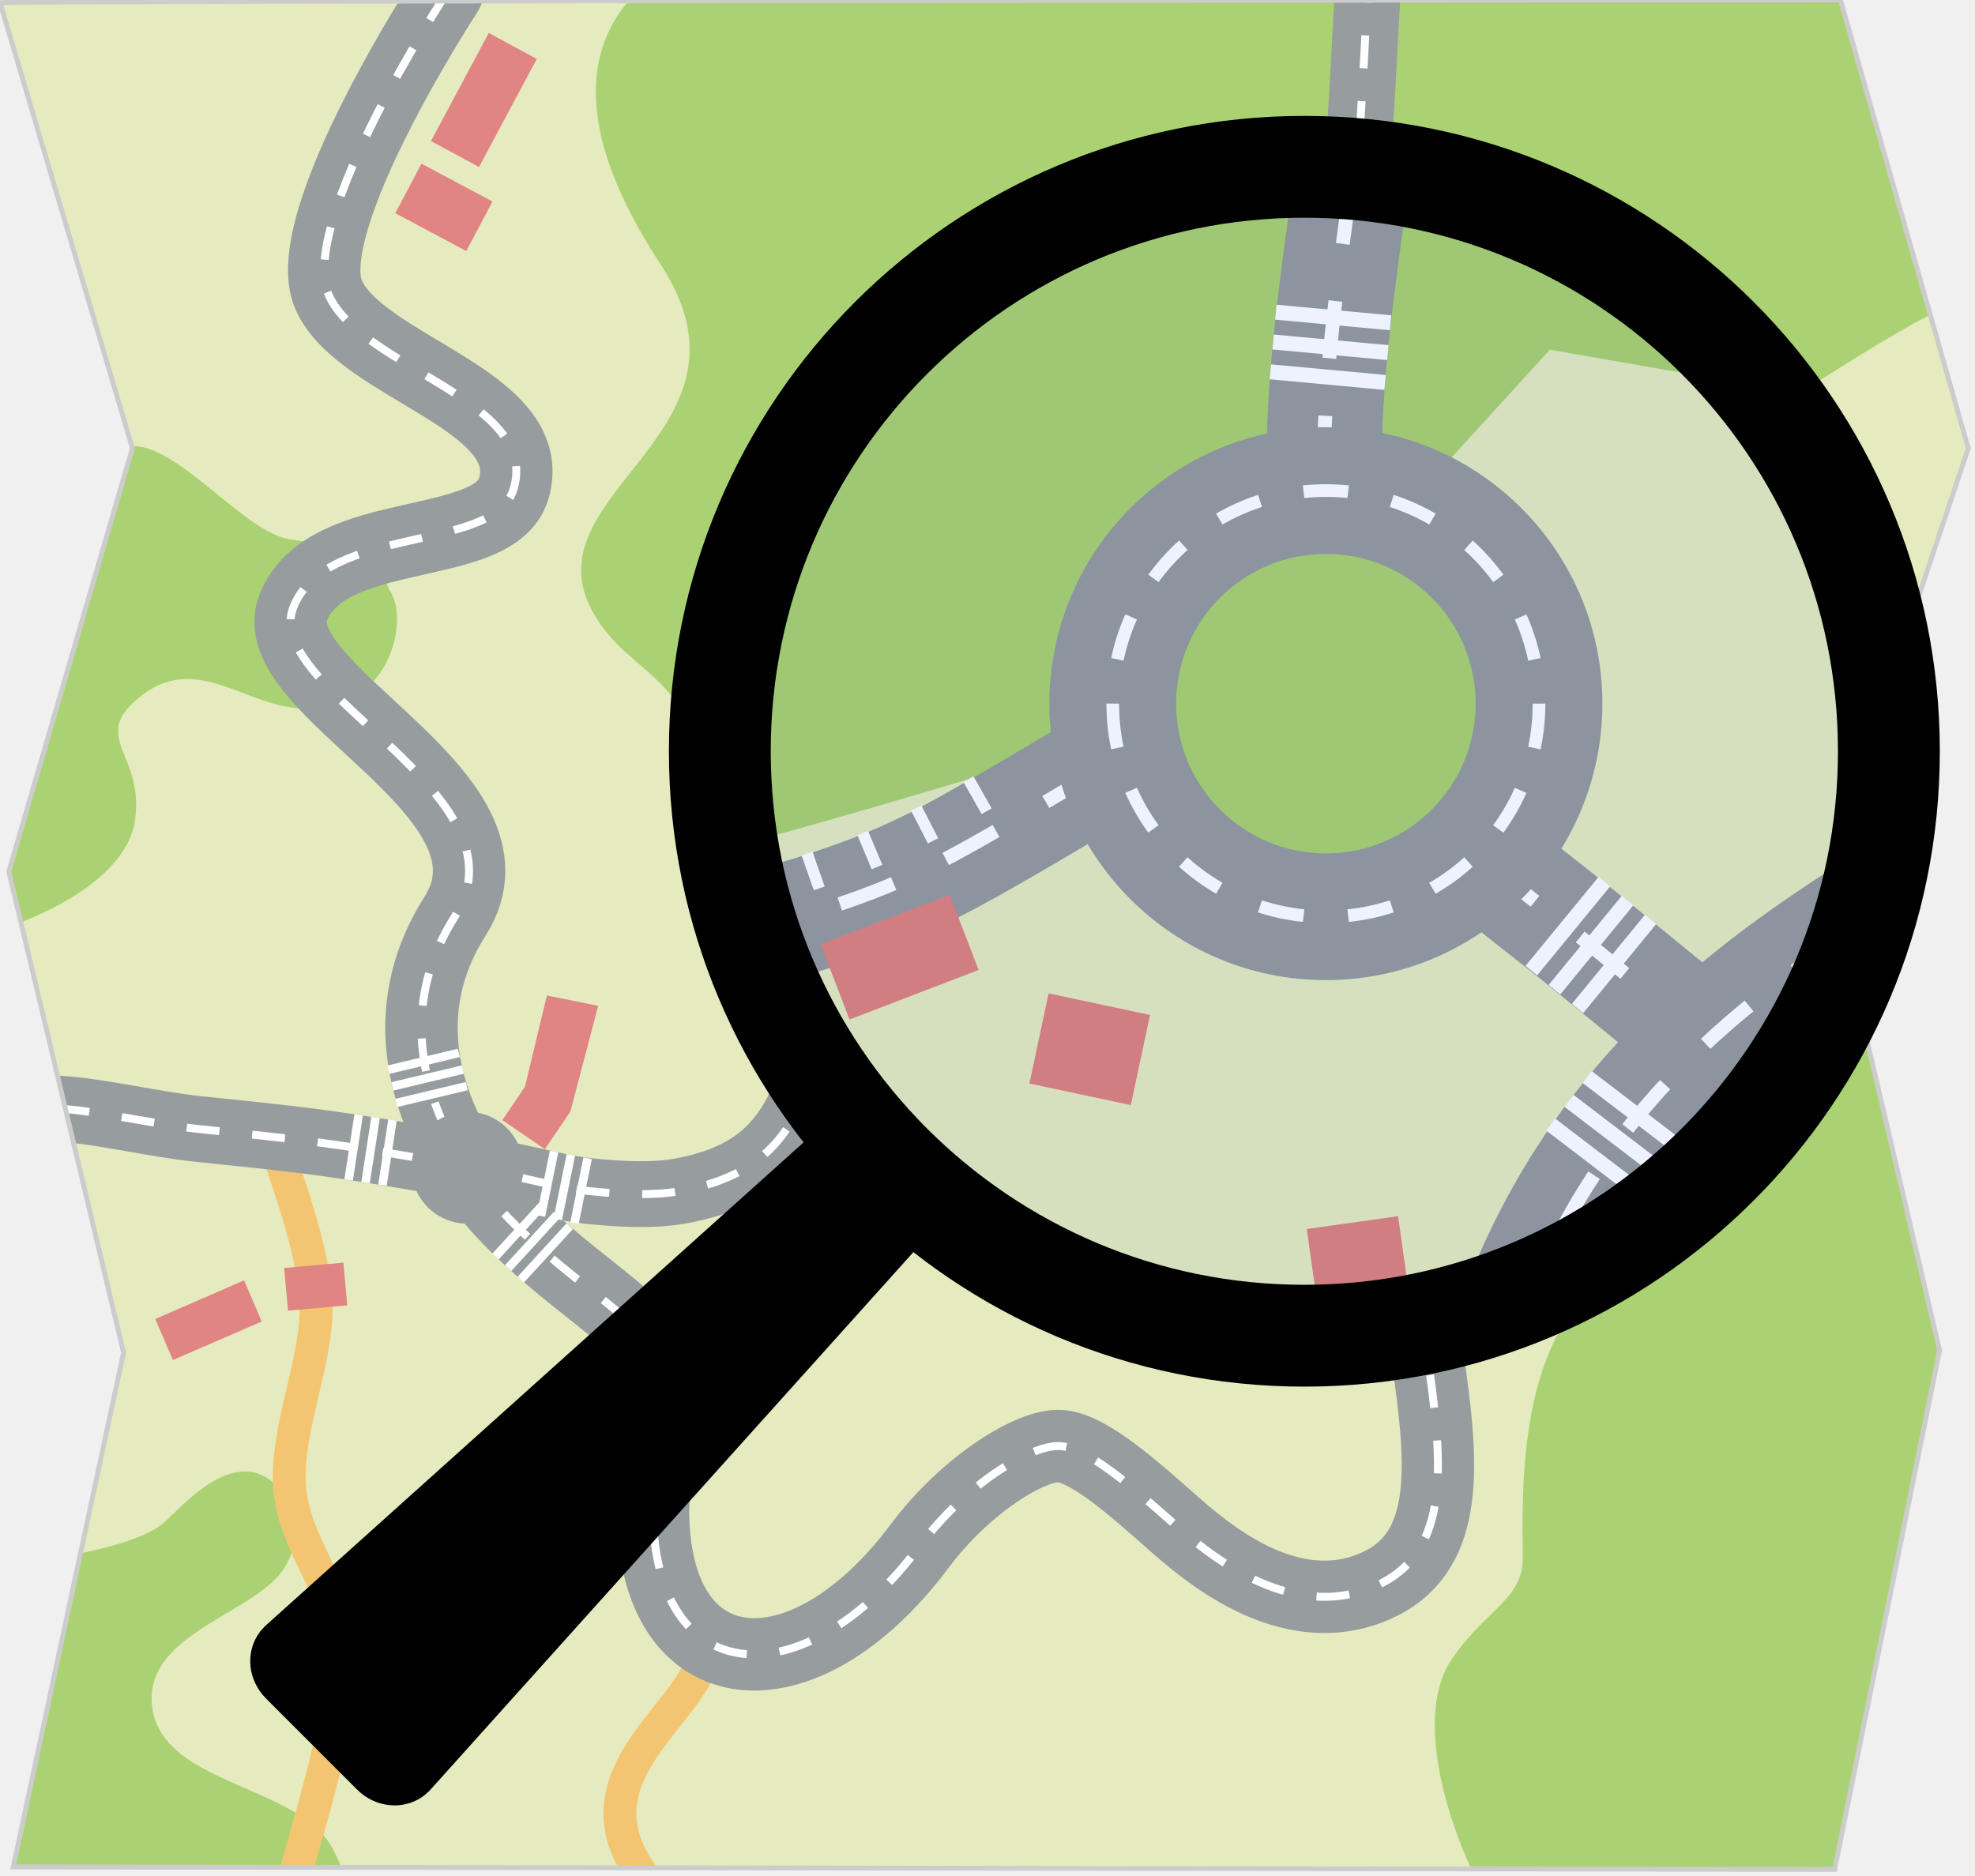
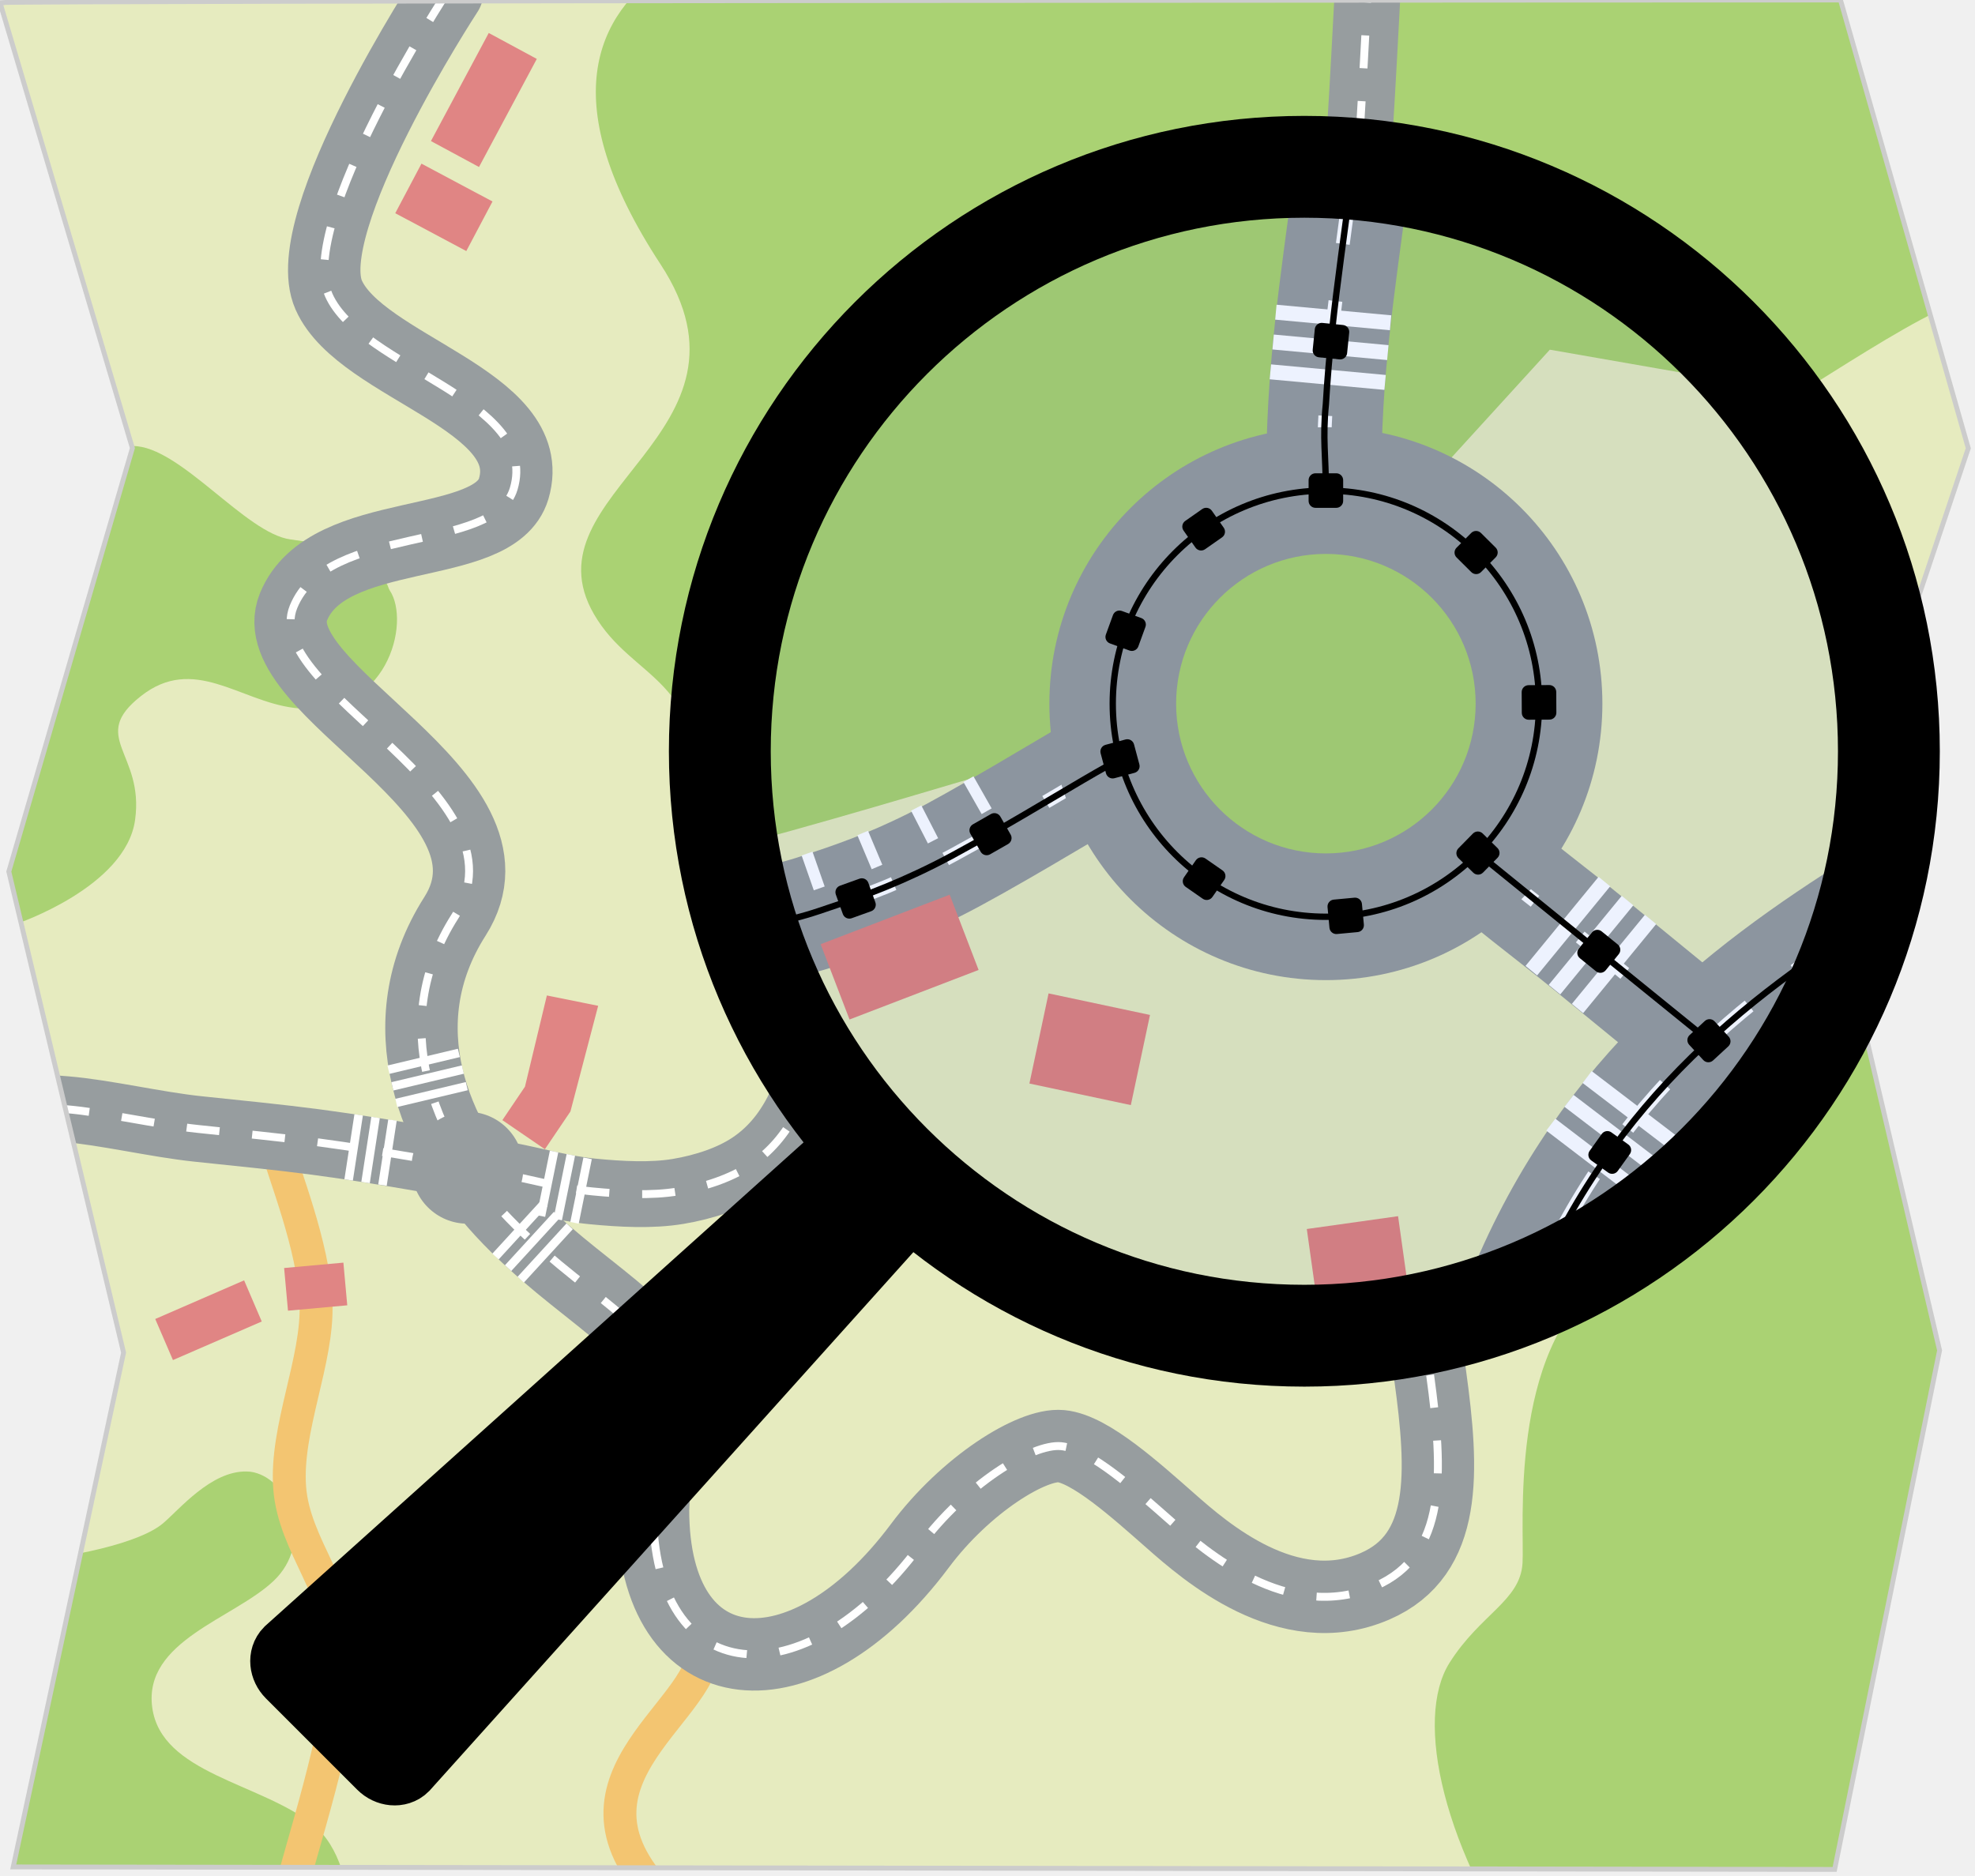
<svg xmlns="http://www.w3.org/2000/svg" xmlns:xlink="http://www.w3.org/1999/xlink" id="svg15" viewBox="0 0 300 285">
  <defs>
    <clipPath id="karte">
      <path d="m0 .39 20.11 67.69-18.77 64.33 17.43 73.08-16.76 78.13 276.67.38 15.94-78.85-17.09-73.01 21.45-64.04L279.57 0S1 .07 0 .4Z" />
    </clipPath>
    <clipPath id="lupe-glas">
      <circle cx="198.13" cy="114.13" r="88.79" />
    </clipPath>
    <style>
      .asphalt{fill:none;stroke:#979d9f;stroke-linecap:round;stroke-linejoin:round}
      .markierung{fill:none;stroke:#fff;stroke-width:1.2}
      .zebra{fill:none;stroke:#fff;stroke-dasharray:1.3 1.3}
      .haus{fill:#e08584;stroke-width:0}
      .gruen{fill:#aad273;stroke-width:0}
    </style>
    <g id="karte-inhalt">
      <path id="Karte_hell" d="m0 .39 20.11 67.69-18.77 64.33 17.43 73.08-16.76 78.13 276.67.38 15.94-78.85-17.09-73.01 21.45-64.04L279.57 0S1 .07 0 .4Z" style="fill:#e6ebbf;stroke-width:0" />
      <g clip-path="url(#karte)">
        <g id="Gruenflaechen">
          <path d="M47.59 277.22c-8.04-6.4-23.13-7.75-24.47-17.85s12.4-13.47 18.44-19.2 2.68-15.16-3.02-16.5c-.36-.08-.72-.12-1.09-.12-5.4-.13-10.28 5.86-12.7 7.88-3.42 2.88-13.07 5.23-26.01 6.43l-16.52 54.87 71.06 9.77s2.35-18.86-5.7-25.26Z" class="gruen" />
          <path d="M58.76 88.73c-2.61-4.76-7.79-5.87-14.63-6.78S27.34 67.76 20.21 67.76c-12.96 0-23.48 53.45-23.48 53.45l5.78 19.14s16.6-5.58 18.01-15.79c1.42-10.21-7.11-12.54.9-18.82 7.99-6.28 14.95.75 23.18 1.79 14.27 1.79 17.82-13.05 14.61-17.82-.2-.31-.27-.69-.44-1.01h-.01Z" class="gruen" />
          <path d="M299.81-14.7c-25.47-2.61-153.18-1.17-163.82-.11-11.89 1.2-67.77 5.97-35.66 54.95C117.21 65.9 79.52 74.79 90.22 93.3c5.91 10.22 17.24 9.55 15.38 29.21 4.12 17.12 75.98-12.02 84.71-11.29l29.13-31.95 20.51 3.58 21.4-31.36 6.34 11.34c1.85.12 29.93-19.96 32.1-16.72.01.03.03.04.04.07v-60.89h-.01Z" class="gruen" />
          <path d="M303.31 71.37c-4.14 9.39-12.86 22.11-14.59 29.15l.04 4.94c3.42 25.39-7.29 49.02-26.13 69.01 0 0-21.79 19.82-19.27 20.07-14.27 10.75-11.77 37.56-12.09 42.93-.34 5.73-6.41 7.71-11.1 15.16-5.35 8.51-1.13 28.33 13.29 48.54l70.15-1.2s-.47-135.72-.31-228.59h.01Z" class="gruen" />
        </g>
        <g id="Fusswege" style="fill:none;stroke:#f3c571;stroke-width:5;stroke-linecap:round">
          <path d="M106.61 248.48c3.46 10.08-22.7 20.14-7.84 37.91" />
          <path d="M42 174c1 4 5.67 15.33 6 24 .33 8.67-4.67 19-4 28 .67 9 8 15.67 8 26 0 10.33-6.67 30-8 36" />
        </g>
        <g id="Strassen_Asphalt" class="asphalt">
          <path id="Strasse_Hauptstrasse" d="M67.93-1.2s-22.9 35.01-17.99 46.04 32.1 15.96 28.09 29.41c-2.95 9.87-28.24 5.24-33.44 17.92-5.2 12.68 36.4 28.38 24.52 47.04-10.5 16.48-3.08 33.73 7.13 44.79 11.6 12.54 24.78 17.51 25.63 27.28-2.12 4.84-2.37 11.19-2.68 18.06 0 27.33 22.83 29.21 40.52 5.52 6.97-9.34 17.04-15.57 21.47-15.16 4.42.42 11.37 6.72 16.72 11.42 5.05 4.45 17.72 15.61 30.98 9.86 22-9.55-2.44-50.02 8.17-77.8 13.68-35.83 48.75-38.23 65.39-60.32" style="stroke-width:11" />
          <path id="Strasse_Nebenstrasse" d="M180 116c-2.33 1.33-10 6-14 8s-7 3-10 4-5.5 1.33-8 2-4.58 1-7 2-5.17 1.83-7.5 4-5 5.5-6.5 9-1.5 8-2.5 12-1.75 8.67-3.5 12-4 6-7 8-7 3.33-11 4-8.67.42-13 0-8.67-1.67-13-2.5-8.17-1.67-13-2.5-10.33-1.75-16-2.5-11.67-1.33-18-2-14-2.5-20-3-13.33-.83-16-1" style="stroke-width:10" />
          <path id="Strasse_Kreisverkehr_Ast_Nord" d="M200 110c0-4.33-.5-17.33 0-26s2-16.67 3-26 2.17-19.33 3-30 1.67-28.33 2-34" style="stroke-width:10" />
          <path id="Strasse_Kreisverkehr_Ast_Suedost" d="M200 110c2 2 8.17 8.5 12 12s7.33 6 11 9 9.17 7.5 11 9" style="stroke-width:10" />
        </g>
        <g id="Strassen_Markierung" class="markierung" style="stroke-dasharray:5 5">
          <path d="M67.93-1.2s-22.9 35.01-17.99 46.04 32.1 15.96 28.09 29.41c-2.95 9.87-28.24 5.24-33.44 17.92-5.2 12.68 36.4 28.38 24.52 47.04-10.5 16.48-3.08 33.73 7.13 44.79 11.6 12.54 24.78 17.51 25.63 27.28-2.12 4.84-2.37 11.19-2.68 18.06 0 27.33 22.83 29.21 40.52 5.52 6.97-9.34 17.04-15.57 21.47-15.16 4.42.42 11.37 6.72 16.72 11.42 5.05 4.45 17.72 15.61 30.98 9.86 22-9.55-2.44-50.02 8.17-77.8 13.68-35.83 48.75-38.23 65.39-60.32" />
          <path d="M180 116c-2.33 1.33-10 6-14 8s-7 3-10 4-5.5 1.33-8 2-4.58 1-7 2-5.17 1.83-7.5 4-5 5.5-6.5 9-1.5 8-2.5 12-1.75 8.67-3.5 12-4 6-7 8-7 3.33-11 4-8.67.42-13 0-8.67-1.67-13-2.5-8.17-1.67-13-2.5-10.33-1.75-16-2.5-11.67-1.33-18-2-14-2.5-20-3-13.33-.83-16-1" />
          <path d="M200 110c0-4.33-.5-17.33 0-26s2-16.67 3-26 2.17-19.33 3-30 1.67-28.33 2-34" />
          <path d="M200 110c2 2 8.17 8.5 12 12s7.33 6 11 9l5.6 4.6" />
        </g>
        <path id="Parkstreifen" d="M170.2 117.7 166.5 119.8 162.8 121.7 159 123.3 155 124.7 151.1 125.7 146.7 126.8" style="fill:none;stroke:#fff;stroke-width:3.2;stroke-dasharray:1 4.25" />
        <g id="Kreisverkehr">
          <circle cx="200" cy="110" r="24" style="fill:#979d9f;stroke-width:0" />
          <circle cx="200" cy="110" r="13" class="gruen" />
-           <circle cx="200" cy="110" r="18.5" class="markierung" style="stroke-width:1.1;stroke-dasharray:3.88 3.87" />
        </g>
        <circle id="Kreuzung" cx="71" cy="177.4" r="8.5" style="fill:#979d9f;stroke-width:0" />
        <g id="Zebrastreifen" class="zebra">
          <path d="M220.5 128.9 225.5 133" style="stroke-width:10" />
          <path d="M200.1 82.3 200.7 75.8" style="stroke-width:10" />
          <path d="M223.5 150.4 227.7 144.9" style="stroke-width:11" />
          <path d="M64.2 160.6 65.7 166.9" style="stroke-width:11" />
          <path d="M78.5 186.4 83.3 190.8" style="stroke-width:11" />
          <path d="M88.9 181 82.5 179.7" style="stroke-width:10" />
          <path d="M59.5 175.2 53 174.2" style="stroke-width:10" />
        </g>
      </g>
      <g id="Haeuser">
        <path d="m37.08 194.51 2.68 6.25-13.49 5.86-2.69-6.24 13.5-5.87z" class="haus" />
        <path d="M43.42 192.22h9.04v6.51h-9.04z" class="haus" transform="rotate(-5.18 47.874 195.332)" />
        <path d="m79.74 165.09 3.33-13.86 7.79 1.57-4.21 16.05-3.88 5.74-6.46-4.42 3.43-5.08z" class="haus" />
        <path d="m60.04 32.39 3.98-7.53 10.79 5.75-3.98 7.53-10.79-5.75z" class="haus" />
        <path d="m74.24 5.01 7.3 3.94-8.78 16.42-7.3-3.94 8.78-16.42z" class="haus" />
        <rect x="157" y="128.5" width="12" height="7" class="haus" transform="rotate(-21 163 132)" />
        <rect x="175" y="136" width="9" height="8" class="haus" transform="rotate(12 179.5 140)" />
        <rect x="199" y="155" width="8" height="10" class="haus" transform="rotate(-8 203 160)" />
      </g>
      <path id="Karte_Rand" d="m0 .39 20.11 67.69-18.77 64.33 17.43 73.08-16.76 78.13 276.67.38 15.94-78.85-17.09-73.01 21.45-64.04L279.57 0S1 .07 0 .4Z" style="fill:none;stroke:#ccc;stroke-width:.74" />
    </g>
  </defs>
  <use href="#karte-inhalt" xlink:href="#karte-inhalt" />
  <g id="Lupe_Inhalt" clip-path="url(#lupe-glas)">
    <use href="#karte-inhalt" xlink:href="#karte-inhalt" transform="translate(-148.6 -85.6) scale(1.75)" />
    <circle cx="198.13" cy="114.13" r="88.79" style="fill:#bed2fa;mix-blend-mode:multiply;opacity:.28;stroke-width:0" />
+     <g id="Bearbeitungsmodus" transform="translate(-148.6 -85.6) scale(1.75)">
+       <g id="Linien" style="fill:none;stroke:#000;stroke-width:.55">
+         <circle id="Weg_Kreisverkehr" cx="200" cy="110" r="18.5" />
+         <path id="Weg_Nord" d="M200 91.5C200 88.5 199.7 87 200 84c.5-8.67 2-16.67 3-26s2.17-19.33 3-30 1.67-28.33 2-34" />
+         <path id="Weg_Suedost" d="M213.2 123 233.3 139.3" />
+         <path id="Weg_West" d="M182.13 114.79 180 116c-2.33 1.33-10 6-14 8s-7 3-10 4-5.5 1.33-8 2-4.58 1-7 2-5.17 1.83-7.5 4-5 5.5-6.5 9-1.5 8-2.5 12-1.75 8.67-3.5 12-4 6-7 8-7 3.33-11 4-8.67.42-13 0-8.67-1.67-13-2.5-8.17-1.67-13-2.5-10.33-1.75-16-2.5-11.67-1.33-18-2-14-2.5-20-3-13.33-.83-16-1" />
+         <path id="Weg_Hauptstrasse" d="M67.93-1.2s-22.9 35.01-17.99 46.04 32.1 15.96 28.09 29.41c-2.95 9.87-28.24 5.24-33.44 17.92-5.2 12.68 36.4 28.38 24.52 47.04-10.5 16.48-3.08 33.73 7.13 44.79 11.6 12.54 24.78 17.51 25.63 27.28-2.12 4.84-2.37 11.19-2.68 18.06 0 27.33 22.83 29.21 40.52 5.52 6.97-9.34 17.04-15.57 21.47-15.16 4.42.42 11.37 6.72 16.72 11.42 5.05 4.45 17.72 15.61 30.98 9.86 22-9.55-2.44-50.02 8.17-77.8 13.68-35.83 48.75-38.23 65.39-60.32" />
+       </g>
+       <g id="Stuetzpunkte" style="fill:#000;stroke-width:0">
+         <rect x="211.7" y="121.47" width="3" height="3" rx=".6" transform="rotate(44.5 213.2 122.97)" />
+         <rect x="200.22" y="126.92" width="3" height="3" rx=".6" transform="rotate(84.67 201.72 128.42)" />
+         <rect x="187.93" y="123.69" width="3" height="3" rx=".6" transform="rotate(124.83 189.43 125.19)" />
+         <rect x="180.63" y="113.29" width="3" height="3" rx=".6" transform="rotate(165 182.13 114.79)" />
+         <rect x="181.12" y="102.17" width="3" height="3" rx=".6" transform="rotate(200 182.62 103.67)" />
+         <rect x="187.89" y="93.35" width="3" height="3" rx=".6" transform="rotate(235 189.39 94.85)" />
+         <rect x="198.5" y="90" width="3" height="3" rx=".6" transform="rotate(270 200 91.5)" />
+         <rect x="211.54" y="95.38" width="3" height="3" rx=".6" transform="rotate(314.83 213.04 96.88)" />
+         <rect x="217" y="108.39" width="3" height="3" rx=".6" transform="rotate(359.67 218.5 109.89)" />
+         <rect x="198.94" y="77.03" width="3" height="3" rx=".6" transform="rotate(-84.21 200.44 78.53)" />
+         <rect x="222.19" y="130" width="3" height="3" rx=".6" transform="rotate(39.04 223.69 131.5)" />
+         <rect x="169.39" y="119.83" width="3" height="3" rx=".6" transform="rotate(150.25 170.89 121.33)" />
+         <rect x="157.68" y="125.41" width="3" height="3" rx=".6" transform="rotate(160.24 159.18 126.91)" />
+         <rect x="223.14" y="147.46" width="3" height="3" rx=".6" transform="rotate(-54.37 224.64 148.96)" />
+         <rect x="231.75" y="137.76" width="3" height="3" rx=".6" transform="rotate(-42.72 233.25 139.26)" />
+         <rect x="241.96" y="129.73" width="3" height="3" rx=".6" transform="rotate(-34.34 243.46 131.23)" />
+       </g>
+     </g>
  </g>
  <g id="Lupe">
    <path d="m58.16 267.96-13.84-13.84c-.91-.91-1.04-2.27-.28-3.04l84.46-75.87c.75-.75 2.13-.63 3.04.28l5.26 5.26c.91.91 1.04 2.27.28 3.04l-75.87 84.46c-.75.75-2.13.63-3.04-.28Z" style="fill:#000;stroke:#000;stroke-width:11.07;stroke-miterlimit:13.45" />
    <circle cx="198.13" cy="114.13" r="88.79" style="fill:none;stroke:#000;stroke-width:15.47;stroke-miterlimit:13.45" />
  </g>
</svg>
